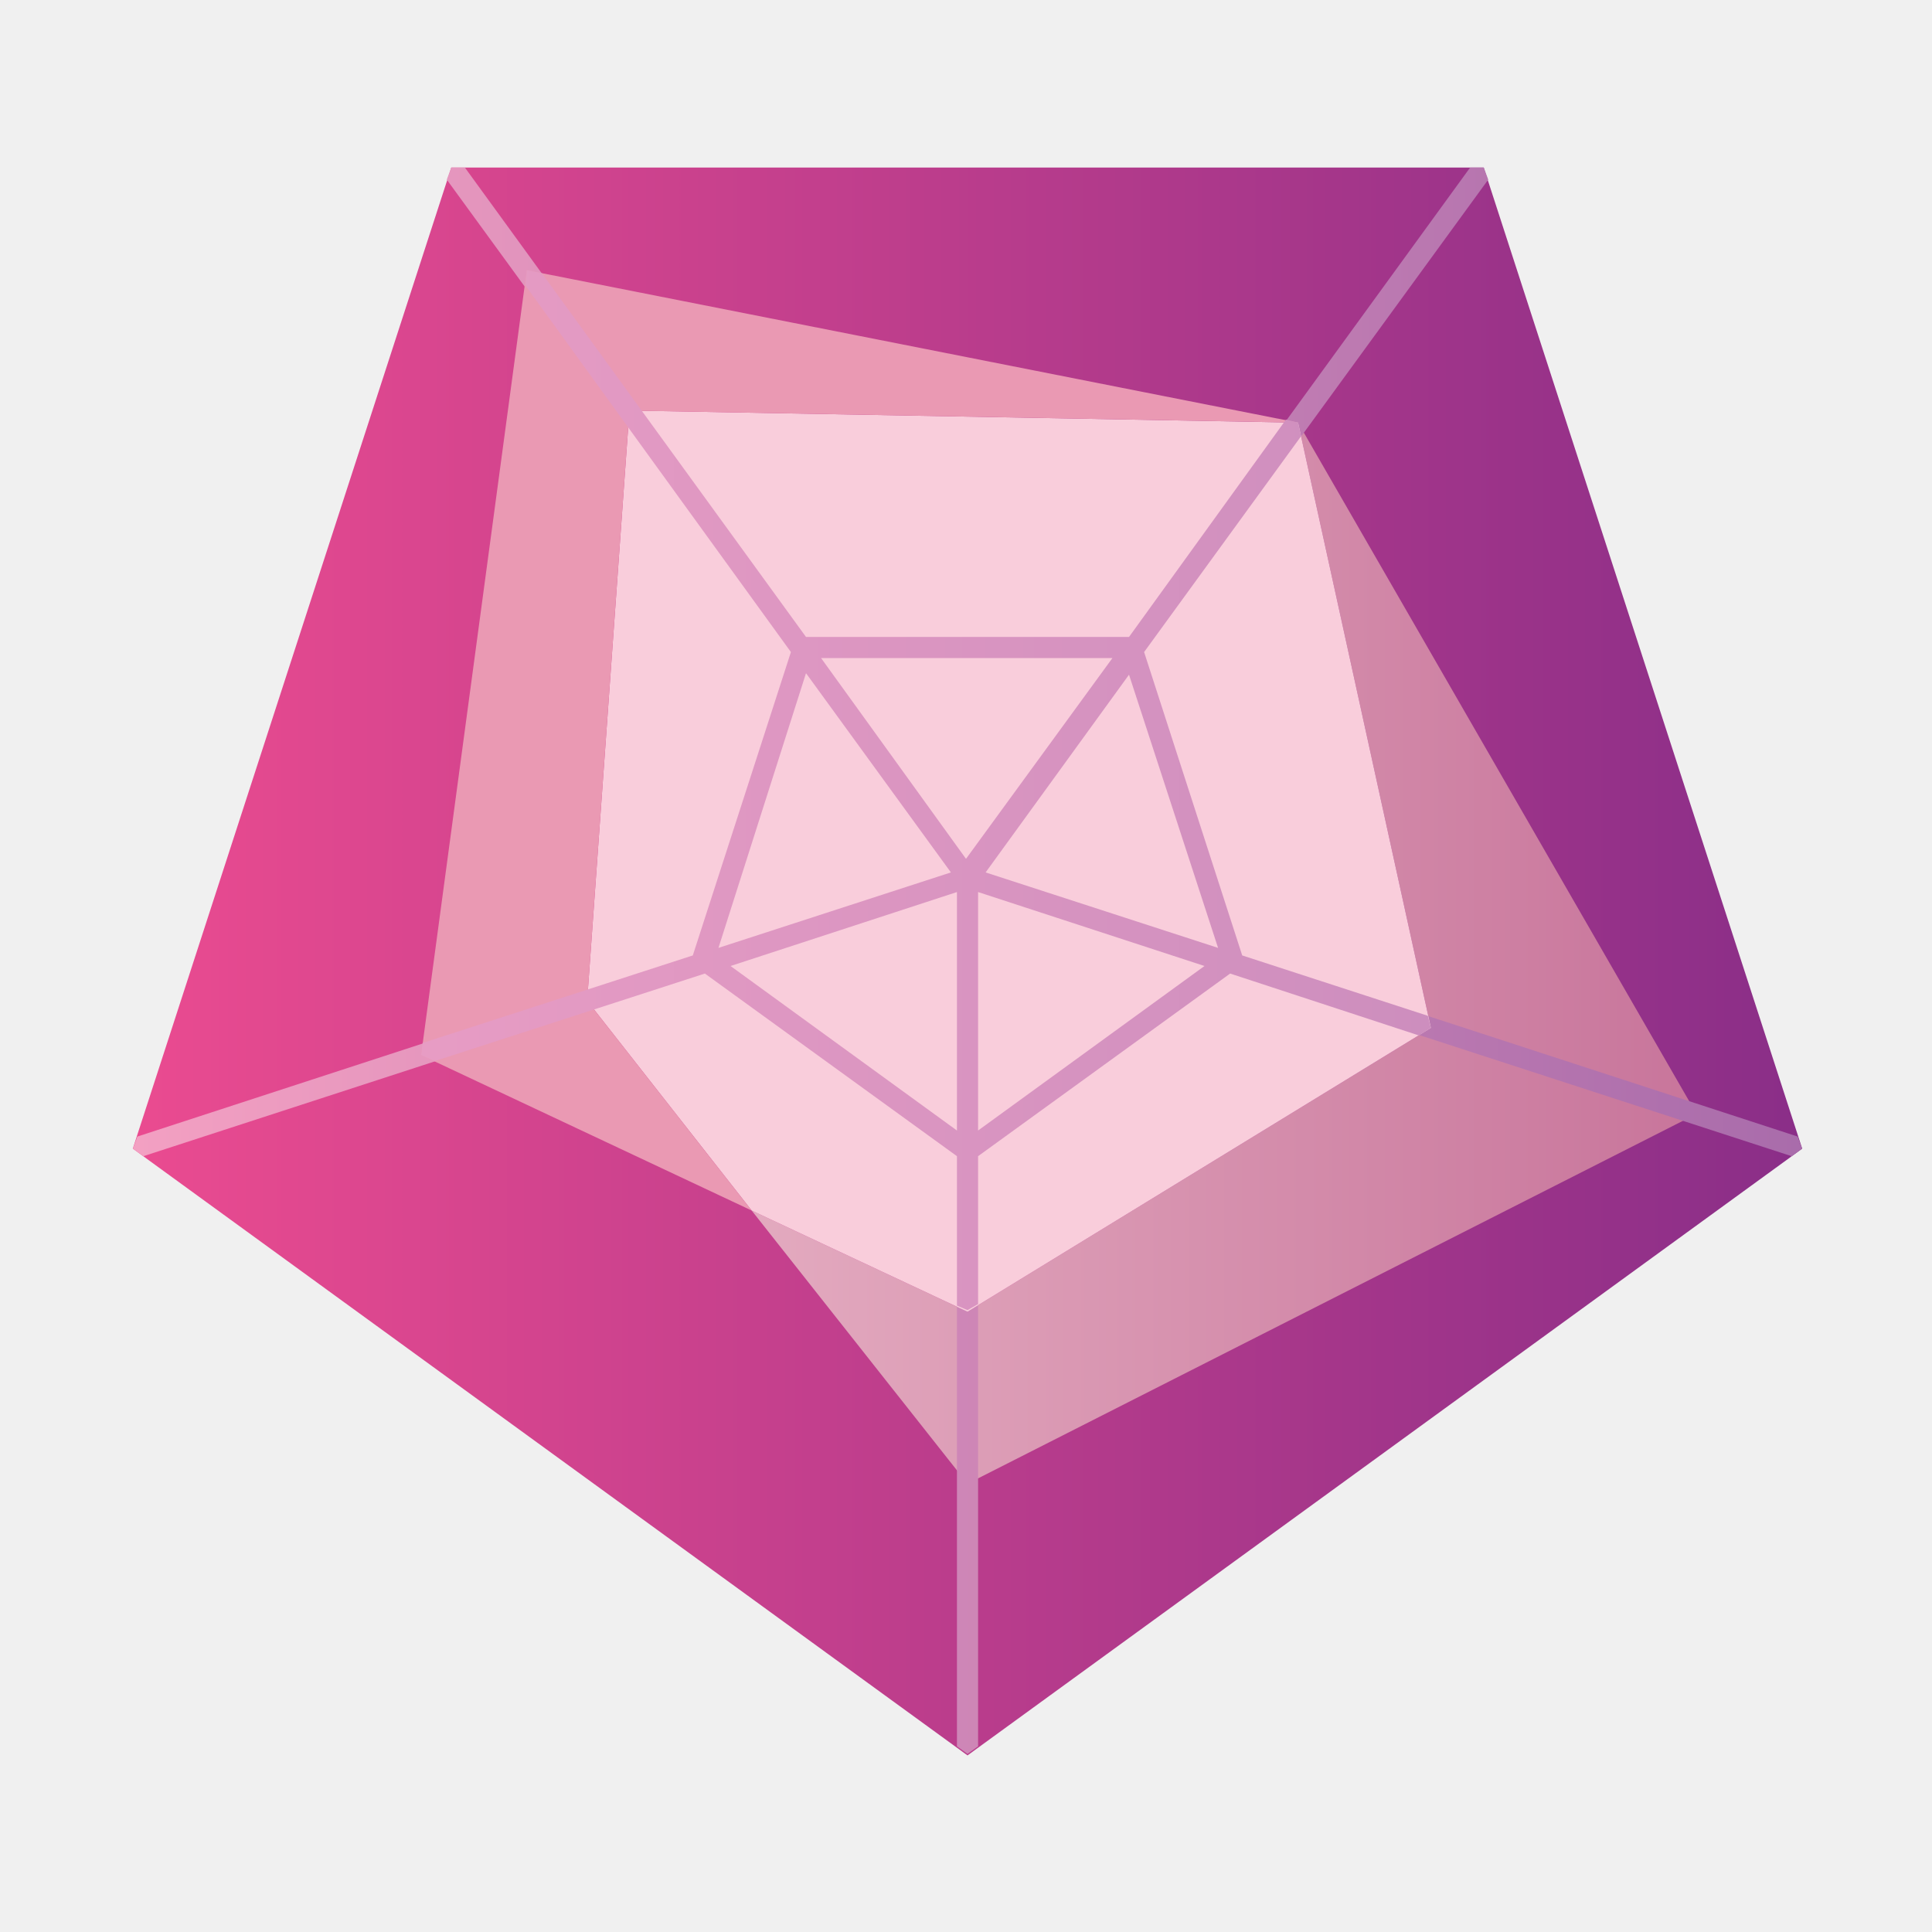
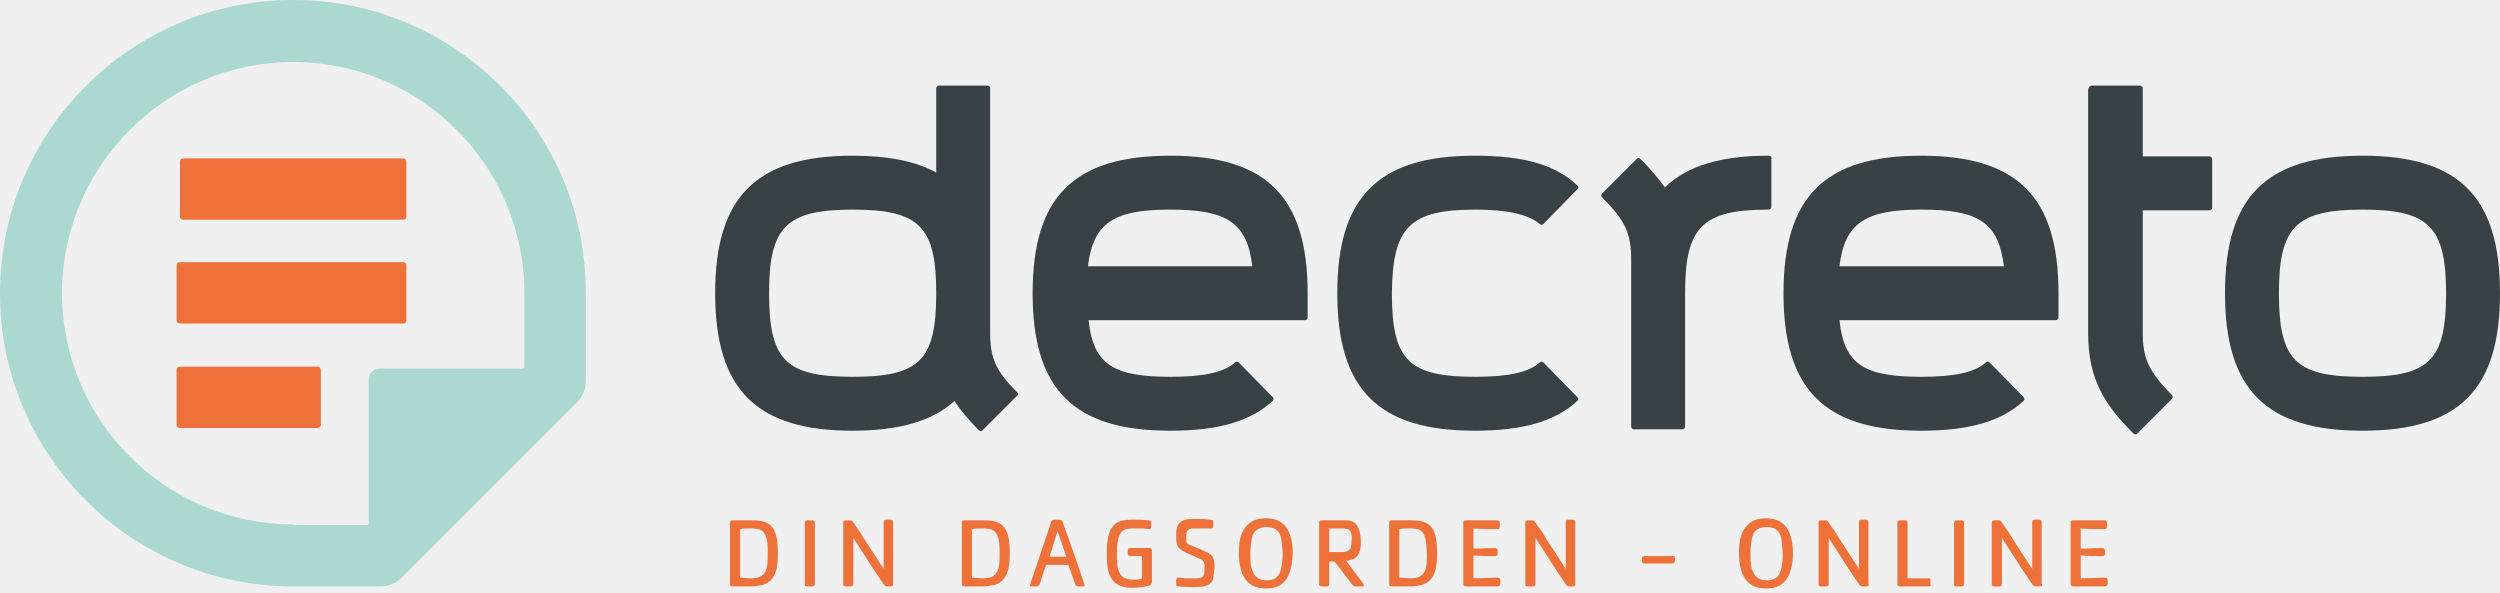
- <svg xmlns="http://www.w3.org/2000/svg" version="1.1" id="Layer_1" x="0px" y="0px" viewBox="0 0 128 128" style="enable-background:new 0 0 128 128;" xml:space="preserve">
-   <style type="text/css">
- 	.st0{fill:url(#SVGID_1_);}
- 	.st1{fill:url(#SVGID_2_);}
- 	.st2{fill:url(#SVGID_3_);}
- 	.st3{fill:#F9CDDB;}
- 	.st4{fill:#EA99B3;}
- 	.st5{fill:url(#SVGID_4_);}
- </style>
-   <g>
-     <linearGradient id="SVGID_1_" gradientUnits="userSpaceOnUse" x1="8.79" y1="63.663" x2="119.421" y2="63.663">
-       <stop offset="0" style="stop-color:#EA4B90" />
-       <stop offset="1" style="stop-color:#8A2E88" />
-     </linearGradient>
-     <polygon class="st0" points="64.1,116.3 119.4,76.1 98.3,11.1 29.9,11.1 8.8,76.1  " />
-     <linearGradient id="SVGID_2_" gradientUnits="userSpaceOnUse" x1="49.773" y1="63.176" x2="112.439" y2="63.176">
-       <stop offset="0" style="stop-color:#E3AABF" />
-       <stop offset="1" style="stop-color:#C8759B" />
-     </linearGradient>
-     <polygon class="st1" points="112.4,73.8 86,28 94.8,68.1 64.1,86.9 49.8,80.2 64.1,98.3  " />
-     <linearGradient id="SVGID_3_" gradientUnits="userSpaceOnUse" x1="8.79" y1="63.663" x2="119.42" y2="63.663">
-       <stop offset="0" style="stop-color:#F3A0C2" />
-       <stop offset="1" style="stop-color:#A96CAB" />
-     </linearGradient>
-     <path class="st2" d="M119.4,76.1l-0.3-0.8l-36.8-12l-6.5-20.1l22.8-31.3l-0.3-0.8l0,0h-0.9L74.8,42.2H53.4L30.8,11.1h-0.9l-0.3,0.8   l22.8,31.3l-6.5,20.1l-36.8,12l-0.3,0.8l0,0l0.7,0.5l37.2-12.1l16.7,12.1v39.1l0.7,0.5l0.7-0.5V76.6l16.7-12.1l37.2,12.1   L119.4,76.1L119.4,76.1z M53.4,44.6L63,57.8l-15.4,5L53.4,44.6z M63.4,74.9L48.4,64l15-4.9V74.9z M64.1,56.9l-9.7-13.3h19.3   L64.1,56.9z M64.8,74.9V59.1l15,4.9L64.8,74.9z M65.3,57.8l9.5-13.1l5.9,18.1L65.3,57.8z" />
-     <polygon class="st3" points="94.8,68.1 86,28 41.7,27.2 38.9,66.3 49.8,80.2 64.1,86.9  " />
-     <polygon class="st4" points="41.7,27.2 86,28 34.9,17.9 27.9,69.9 49.8,80.2 38.9,66.3  " />
-     <linearGradient id="SVGID_4_" gradientUnits="userSpaceOnUse" x1="27.91" y1="52.407" x2="94.796" y2="52.407">
-       <stop offset="0" style="stop-color:#E79CC4" />
-       <stop offset="1" style="stop-color:#CD8EBE" />
-     </linearGradient>
-     <path class="st5" d="M64.8,76.6l16.7-12.1L94,68.6l0.8-0.5l-0.2-0.8l-12.3-4l-6.5-20.1l10.4-14.3L86,28l-0.8-0.2L74.8,42.2H53.4   L35.9,18.1l-1-0.2l-0.1,1l17.6,24.3l-6.5,20.1L28,69.1l-0.1,0.8l0.9,0.4l17.9-5.8l16.7,12.1v9.9l0.7,0.3l0.7-0.4V76.6z M64.8,74.9   V59.1l15,4.9L64.8,74.9z M80.7,62.8l-15.4-5l9.5-13.1L80.7,62.8z M53.4,44.6L63,57.8l-15.4,5L53.4,44.6z M63.4,74.9L48.4,64l15-4.9   V74.9z M54.4,43.6h19.3l-9.7,13.3L54.4,43.6z" />
+ <svg xmlns="http://www.w3.org/2000/svg" width="190" height="45" viewBox="0 0 190 45" fill="none">
+   <g clip-path="url(#clip0)">
+     <path d="M57.937 44.465C57.681 44.516 57.374 44.567 57.066 44.567H55.735C55.53 44.567 55.478 44.516 55.478 44.362V39.752C55.478 39.547 55.53 39.547 55.735 39.547H57.066C57.425 39.547 57.835 39.547 58.194 39.701C59.116 40.059 59.116 41.34 59.116 42.108C59.116 43.031 59.013 44.157 57.937 44.465ZM57.784 40.264C57.579 40.162 57.169 40.162 56.913 40.162C56.708 40.162 56.452 40.162 56.247 40.213V43.901C56.503 43.901 56.81 43.953 57.118 43.953C58.296 43.953 58.347 43.133 58.347 42.16C58.347 41.545 58.398 40.572 57.784 40.264Z" fill="#EE713A" />
+     <path d="M61.728 44.567H61.421C61.216 44.567 61.165 44.567 61.165 44.362V39.752C61.165 39.598 61.216 39.547 61.37 39.547H61.728C61.882 39.547 61.933 39.598 61.933 39.752V44.362C61.933 44.465 61.882 44.567 61.728 44.567Z" fill="#EE713A" />
+     <path d="M67.517 44.567C67.363 44.567 67.312 44.567 67.209 44.465C67.107 44.362 67.056 44.209 66.953 44.106C66.748 43.799 66.543 43.492 66.339 43.184C65.826 42.416 65.365 41.647 64.853 40.879V44.362C64.853 44.516 64.802 44.567 64.648 44.567H64.341C64.136 44.567 64.085 44.567 64.085 44.362V39.752C64.085 39.547 64.136 39.547 64.341 39.547H64.546C64.699 39.547 64.751 39.547 64.802 39.65C64.904 39.752 64.955 39.906 65.058 40.008C65.263 40.316 65.468 40.572 65.621 40.879C66.134 41.647 66.646 42.467 67.158 43.235V39.701C67.158 39.496 67.209 39.496 67.363 39.496H67.671C67.824 39.496 67.875 39.547 67.875 39.701V44.311C67.927 44.618 67.722 44.567 67.517 44.567Z" fill="#EE713A" />
+     <path d="M75.559 44.465C75.303 44.516 74.996 44.567 74.689 44.567H73.357C73.152 44.567 73.1 44.516 73.1 44.362V39.752C73.1 39.547 73.152 39.547 73.357 39.547H74.689C75.047 39.547 75.457 39.547 75.816 39.701C76.738 40.059 76.738 41.34 76.738 42.108C76.738 43.031 76.635 44.157 75.559 44.465ZM75.406 40.264C75.201 40.162 74.791 40.162 74.535 40.162C74.33 40.162 74.074 40.162 73.869 40.213V43.901C74.125 43.901 74.432 43.953 74.74 43.953C75.918 43.953 75.969 43.133 75.969 42.16C75.969 41.545 76.02 40.572 75.406 40.264Z" fill="#EE713A" />
+     <path d="M82.373 44.567H81.963C81.809 44.567 81.758 44.516 81.707 44.362L81.194 42.928C80.631 42.928 80.067 42.928 79.504 42.928L79.043 44.311C78.992 44.465 78.94 44.567 78.787 44.567H78.428C78.377 44.567 78.274 44.567 78.274 44.516C78.274 44.465 78.326 44.362 78.326 44.311L79.862 39.752C79.914 39.547 79.965 39.496 80.17 39.496H80.477C80.682 39.496 80.733 39.547 80.784 39.752C80.938 40.111 82.424 44.362 82.424 44.465C82.475 44.516 82.424 44.567 82.373 44.567ZM80.375 40.367L79.76 42.313C80.17 42.313 80.631 42.313 81.041 42.313L80.375 40.367Z" fill="#EE713A" />
+     <path d="M87.29 44.516C86.983 44.618 86.471 44.67 86.163 44.67C85.856 44.67 85.549 44.67 85.293 44.567C84.165 44.26 84.114 43.031 84.114 42.108C84.114 41.289 84.165 40.008 85.036 39.65C85.395 39.496 85.805 39.496 86.163 39.496C86.522 39.496 86.88 39.496 87.239 39.547C87.342 39.547 87.495 39.547 87.495 39.701V39.957C87.495 40.059 87.495 40.213 87.342 40.213C87.188 40.213 87.034 40.162 86.88 40.162C86.676 40.162 86.471 40.162 86.317 40.162C86.061 40.162 85.651 40.162 85.446 40.264C84.883 40.52 84.883 41.596 84.883 42.16C84.883 42.826 84.883 43.85 85.702 44.004C85.907 44.055 86.112 44.055 86.317 44.055C86.471 44.055 86.624 44.004 86.778 44.004V42.262H85.907C85.651 42.262 85.702 42.057 85.702 41.904C85.702 41.75 85.702 41.647 85.907 41.647H87.342C87.495 41.647 87.546 41.699 87.546 41.852V44.26C87.495 44.414 87.444 44.465 87.29 44.516Z" fill="#EE713A" />
+     <path d="M92.157 44.106C91.901 44.618 91.235 44.618 90.722 44.618C90.364 44.618 90.005 44.618 89.647 44.567C89.544 44.567 89.391 44.567 89.391 44.414V44.157C89.391 44.004 89.391 43.901 89.544 43.901C89.749 43.901 89.954 43.953 90.108 43.953C90.364 43.953 90.62 43.953 90.825 43.953C91.337 43.953 91.542 43.901 91.542 43.287C91.542 42.877 91.593 42.621 91.184 42.467C90.876 42.313 90.569 42.211 90.261 42.057C89.493 41.699 89.391 41.545 89.391 40.725C89.391 40.367 89.391 39.957 89.698 39.701C90.005 39.393 90.569 39.445 91.03 39.445C91.337 39.445 91.645 39.445 91.952 39.496C92.054 39.496 92.208 39.496 92.208 39.65V39.906C92.208 40.059 92.208 40.162 92.054 40.162C91.952 40.162 91.798 40.162 91.696 40.162C91.542 40.162 91.388 40.162 91.235 40.162C91.03 40.162 90.876 40.162 90.722 40.162C90.159 40.162 90.159 40.418 90.159 40.879C90.159 41.237 90.159 41.34 90.518 41.442C90.722 41.545 90.927 41.647 91.132 41.699C91.337 41.801 91.593 41.904 91.798 42.006C92.259 42.262 92.311 42.569 92.311 43.082C92.259 43.338 92.259 43.85 92.157 44.106Z" fill="#EE713A" />
+     <path d="M97.74 44.055C97.331 44.567 96.87 44.721 96.204 44.721C95.589 44.721 95.077 44.567 94.667 44.055C94.257 43.492 94.155 42.723 94.155 42.057C94.155 41.34 94.206 40.623 94.667 40.059C95.077 39.547 95.538 39.393 96.204 39.393C96.819 39.393 97.331 39.547 97.74 40.059C98.15 40.623 98.253 41.391 98.253 42.057C98.202 42.723 98.15 43.44 97.74 44.055ZM97.279 40.623C97.075 40.162 96.665 40.059 96.255 40.059C95.845 40.059 95.384 40.213 95.23 40.623C95.077 40.981 95.025 41.647 95.025 42.057C95.025 42.467 95.025 43.133 95.23 43.492C95.435 43.953 95.845 44.106 96.255 44.106C96.716 44.106 97.126 43.953 97.279 43.492C97.433 43.133 97.484 42.467 97.484 42.057C97.433 41.647 97.433 40.981 97.279 40.623Z" fill="#EE713A" />
+     <path d="M103.58 44.567H103.119C102.966 44.567 102.863 44.567 102.761 44.414L101.429 42.672H101.019V44.362C101.019 44.516 100.968 44.567 100.814 44.567H100.507C100.302 44.567 100.251 44.516 100.251 44.362V39.752C100.251 39.547 100.302 39.547 100.507 39.547H101.89C102.351 39.547 102.761 39.496 103.068 39.854C103.375 40.213 103.427 40.828 103.427 41.237C103.427 42.006 103.171 42.569 102.3 42.621L103.58 44.311C103.632 44.362 103.632 44.414 103.632 44.465C103.734 44.516 103.683 44.567 103.58 44.567ZM102.453 40.213C102.3 40.162 102.044 40.162 101.89 40.162C101.634 40.162 101.326 40.162 101.019 40.162V41.955H101.992C102.607 41.955 102.71 41.699 102.71 41.135C102.761 40.93 102.761 40.367 102.453 40.213Z" fill="#EE713A" />
+     <path d="M108.037 44.465C107.781 44.516 107.474 44.567 107.166 44.567H105.834C105.629 44.567 105.578 44.516 105.578 44.362V39.752C105.578 39.547 105.629 39.547 105.834 39.547H107.166C107.525 39.547 107.935 39.547 108.293 39.701C109.215 40.059 109.215 41.34 109.215 42.108C109.215 43.031 109.113 44.157 108.037 44.465ZM107.883 40.264C107.679 40.162 107.269 40.162 107.013 40.162C106.808 40.162 106.552 40.162 106.347 40.213V43.901C106.603 43.901 106.91 43.953 107.218 43.953C108.396 43.953 108.447 43.133 108.447 42.16C108.396 41.545 108.447 40.572 107.883 40.264Z" fill="#EE713A" />
+     <path d="M113.774 44.567H111.469C111.264 44.567 111.213 44.516 111.213 44.362V39.752C111.213 39.547 111.264 39.547 111.469 39.547H113.774C114.031 39.547 113.979 39.752 113.979 39.957C113.979 40.111 113.979 40.213 113.774 40.213C113.16 40.213 112.545 40.213 111.982 40.162V41.699C112.545 41.699 113.109 41.647 113.621 41.647C113.826 41.647 113.826 41.852 113.826 42.006C113.826 42.16 113.826 42.262 113.621 42.262C113.057 42.262 112.545 42.262 111.982 42.211V43.953C112.596 43.953 113.211 43.901 113.826 43.901C113.979 43.901 114.031 44.004 114.031 44.157V44.362C113.979 44.516 113.928 44.567 113.774 44.567Z" fill="#EE713A" />
+     <path d="M119.358 44.567C119.205 44.567 119.153 44.567 119.051 44.465C118.948 44.362 118.897 44.209 118.795 44.106C118.59 43.799 118.385 43.492 118.18 43.184C117.668 42.416 117.207 41.647 116.694 40.879V44.362C116.694 44.516 116.643 44.567 116.49 44.567H116.182C115.977 44.567 115.926 44.567 115.926 44.362V39.752C115.926 39.547 115.977 39.547 116.182 39.547H116.387C116.541 39.547 116.592 39.547 116.643 39.65C116.746 39.752 116.797 39.906 116.899 40.008C117.104 40.316 117.309 40.572 117.463 40.879C117.975 41.647 118.487 42.467 119 43.235V39.701C119 39.496 119.051 39.496 119.205 39.496H119.512C119.666 39.496 119.717 39.547 119.717 39.701V44.311C119.768 44.618 119.563 44.567 119.358 44.567Z" fill="#EE713A" />
+     <path d="M127.042 42.826H124.993C124.84 42.826 124.788 42.774 124.788 42.621V42.416C124.788 42.313 124.891 42.262 124.993 42.262H127.094C127.247 42.262 127.298 42.262 127.298 42.416V42.621C127.247 42.774 127.247 42.826 127.042 42.826Z" fill="#EE713A" />
+     <path d="M135.751 44.055C135.341 44.567 134.88 44.721 134.214 44.721C133.599 44.721 133.087 44.567 132.677 44.055C132.267 43.492 132.165 42.723 132.165 42.057C132.165 41.34 132.216 40.623 132.677 40.059C133.087 39.547 133.548 39.393 134.214 39.393C134.829 39.393 135.341 39.547 135.751 40.059C136.161 40.623 136.263 41.391 136.263 42.057C136.263 42.723 136.161 43.44 135.751 44.055ZM135.29 40.623C135.085 40.162 134.675 40.059 134.265 40.059C133.804 40.059 133.394 40.213 133.241 40.623C133.087 40.981 133.036 41.647 133.036 42.057C133.036 42.467 133.036 43.133 133.241 43.492C133.446 43.953 133.856 44.106 134.265 44.106C134.726 44.106 135.136 43.953 135.29 43.492C135.444 43.133 135.495 42.467 135.495 42.057C135.444 41.647 135.444 40.981 135.29 40.623Z" fill="#EE713A" />
+     <path d="M141.642 44.567C141.488 44.567 141.437 44.567 141.335 44.465C141.232 44.362 141.181 44.209 141.078 44.106C140.874 43.799 140.669 43.492 140.464 43.184C139.951 42.416 139.49 41.647 138.978 40.879V44.362C138.978 44.516 138.927 44.567 138.773 44.567H138.466C138.261 44.567 138.21 44.567 138.21 44.362V39.752C138.21 39.547 138.261 39.547 138.466 39.547H138.671C138.824 39.547 138.876 39.547 138.927 39.65C139.029 39.752 139.081 39.906 139.183 40.008C139.388 40.316 139.593 40.572 139.747 40.879C140.259 41.647 140.771 42.467 141.283 43.235V39.701C141.283 39.496 141.335 39.496 141.488 39.496H141.796C141.949 39.496 142.001 39.547 142.001 39.701V44.311C142.103 44.618 141.898 44.567 141.642 44.567Z" fill="#EE713A" />
+     <path d="M146.56 44.567H144.459C144.254 44.567 144.203 44.516 144.203 44.362V39.752C144.203 39.547 144.254 39.547 144.459 39.547H144.767C144.92 39.547 144.972 39.598 144.972 39.752V43.953C145.484 43.953 146.047 43.953 146.56 43.953C146.765 43.953 146.713 44.055 146.713 44.209V44.414C146.765 44.516 146.713 44.567 146.56 44.567Z" fill="#EE713A" />
+     <path d="M149.07 44.567H148.762C148.558 44.567 148.506 44.567 148.506 44.362V39.752C148.506 39.598 148.558 39.547 148.711 39.547H149.07C149.224 39.547 149.275 39.598 149.275 39.752V44.362C149.275 44.465 149.224 44.567 149.07 44.567Z" fill="#EE713A" />
+     <path d="M154.807 44.567C154.654 44.567 154.602 44.567 154.5 44.465C154.397 44.362 154.346 44.209 154.244 44.106C154.039 43.799 153.834 43.492 153.629 43.184C153.117 42.416 152.656 41.647 152.143 40.879V44.362C152.143 44.516 152.092 44.567 151.938 44.567H151.631C151.426 44.567 151.375 44.567 151.375 44.362V39.752C151.375 39.547 151.426 39.547 151.631 39.547H151.836C151.99 39.547 152.041 39.547 152.092 39.65C152.195 39.752 152.246 39.906 152.348 40.008C152.553 40.316 152.758 40.572 152.912 40.879C153.424 41.647 153.936 42.467 154.449 43.235V39.701C154.449 39.496 154.5 39.496 154.653 39.496H154.961C155.115 39.496 155.166 39.547 155.166 39.701V44.311C155.268 44.618 155.063 44.567 154.807 44.567Z" fill="#EE713A" />
+     <path d="M159.93 44.567H157.625C157.42 44.567 157.369 44.516 157.369 44.362V39.752C157.369 39.547 157.42 39.547 157.625 39.547H159.93C160.186 39.547 160.135 39.752 160.135 39.957C160.135 40.111 160.135 40.213 159.93 40.213C159.315 40.213 158.7 40.213 158.137 40.162V41.699C158.7 41.699 159.264 41.647 159.776 41.647C159.981 41.647 159.981 41.852 159.981 42.006C159.981 42.16 159.981 42.262 159.776 42.262C159.213 42.262 158.7 42.262 158.137 42.211V43.953C158.752 43.953 159.366 43.901 159.981 43.901C160.135 43.901 160.186 44.004 160.186 44.157V44.362C160.135 44.516 160.084 44.567 159.93 44.567Z" fill="#EE713A" />
+     <path d="M179.55 11.833C172.224 11.833 169.099 14.958 169.099 22.284C169.099 29.609 172.224 32.734 179.55 32.734C186.875 32.734 190 29.609 190 22.284C190 14.958 186.875 11.833 179.55 11.833ZM179.55 28.636C174.478 28.636 173.198 27.406 173.198 22.284C173.198 17.263 174.478 15.931 179.55 15.931C184.57 15.931 185.902 17.212 185.902 22.284C185.902 27.406 184.621 28.636 179.55 28.636Z" fill="#374146" />
+     <path d="M77.301 29.814C75.662 28.175 75.252 27.201 75.252 25.306V6.711C75.252 6.608 75.15 6.506 75.047 6.506H71.359C71.256 6.506 71.154 6.608 71.154 6.711V13.114C69.566 12.243 67.466 11.833 64.802 11.833C57.476 11.833 54.352 14.958 54.352 22.284C54.352 29.609 57.476 32.734 64.802 32.734C68.285 32.734 70.847 32.017 72.537 30.48C73.049 31.248 73.664 31.965 74.381 32.683C74.484 32.785 74.637 32.785 74.689 32.683L77.301 30.07C77.404 30.019 77.404 29.865 77.301 29.814ZM64.802 28.636C59.73 28.636 58.45 27.406 58.45 22.284C58.45 17.263 59.73 15.931 64.802 15.931C69.873 15.931 71.154 17.212 71.154 22.284C71.154 27.406 69.873 28.636 64.802 28.636Z" fill="#374146" />
+     <path d="M158.752 6.711C158.752 6.608 158.854 6.506 158.957 6.506H162.645C162.747 6.506 162.85 6.608 162.85 6.711V11.885H167.921C168.024 11.885 168.126 11.987 168.126 12.089V15.778C168.126 15.88 168.024 15.983 167.921 15.983H162.85V25.306C162.85 27.253 163.311 28.226 165.053 30.019C165.155 30.121 165.155 30.224 165.053 30.326L162.44 32.939C162.338 33.041 162.235 33.041 162.133 32.939C159.981 30.787 158.7 28.841 158.7 25.357V6.711H158.752Z" fill="#374146" />
+     <path d="M88.93 11.833C81.604 11.833 78.479 14.958 78.479 22.284C78.479 29.609 81.604 32.734 88.93 32.734C92.618 32.734 95.026 32.017 96.716 30.48C96.819 30.378 96.819 30.275 96.716 30.173L94.155 27.56C94.052 27.457 93.95 27.457 93.847 27.56C92.977 28.328 91.388 28.636 88.981 28.636C84.678 28.636 83.09 27.765 82.731 24.333H99.175C99.277 24.333 99.38 24.23 99.38 24.128V22.284C99.38 14.958 96.255 11.833 88.93 11.833ZM82.68 20.235C83.09 16.905 84.678 15.931 88.93 15.931C93.181 15.931 94.769 16.854 95.179 20.235H82.68Z" fill="#374146" />
+     <path d="M145.996 11.833C138.671 11.833 135.546 14.958 135.546 22.284C135.546 29.609 138.671 32.734 145.996 32.734C149.684 32.734 152.092 32.017 153.783 30.48C153.885 30.378 153.885 30.275 153.783 30.173L151.221 27.56C151.119 27.457 151.016 27.457 150.914 27.56C150.043 28.328 148.455 28.636 146.047 28.636C141.744 28.636 140.156 27.765 139.798 24.333H156.242C156.344 24.333 156.446 24.23 156.446 24.128V22.284C156.446 14.958 153.322 11.833 145.996 11.833ZM139.798 20.235C140.208 16.905 141.796 15.931 146.047 15.931C150.299 15.931 151.887 16.854 152.297 20.235H139.798Z" fill="#374146" />
+     <path d="M112.135 15.931C114.543 15.931 116.131 16.29 117.002 17.007C117.104 17.11 117.207 17.11 117.309 17.007L119.871 14.395C119.973 14.292 119.973 14.19 119.871 14.087C118.18 12.499 115.772 11.833 112.084 11.833C104.759 11.833 101.634 14.958 101.634 22.284C101.634 29.609 104.759 32.734 112.084 32.734C115.772 32.734 118.18 32.017 119.871 30.48C119.973 30.378 119.973 30.275 119.871 30.173L117.309 27.56C117.207 27.457 117.104 27.457 117.002 27.56C116.131 28.328 114.543 28.636 112.135 28.636C107.064 28.636 105.783 27.406 105.783 22.284C105.834 17.263 107.115 15.931 112.135 15.931Z" fill="#374146" />
+     <path d="M134.419 11.833C130.782 11.833 128.221 12.602 126.53 14.241C126.018 13.524 125.403 12.807 124.686 12.089C124.583 11.987 124.481 11.987 124.378 12.089L121.766 14.702C121.663 14.805 121.663 14.907 121.766 15.009C123.508 16.751 123.969 17.724 123.969 19.722V32.426C123.969 32.529 124.071 32.631 124.174 32.631H127.862C127.964 32.631 128.067 32.529 128.067 32.426V26.997V22.284C128.067 17.263 129.347 15.931 134.419 15.931C134.521 15.931 134.624 15.829 134.624 15.727V12.038C134.675 11.936 134.573 11.833 134.419 11.833Z" fill="#374146" />
+     <path d="M30.89 24.333C30.89 24.486 30.787 24.589 30.634 24.589H13.678C13.524 24.589 13.421 24.486 13.421 24.333V20.183C13.421 20.03 13.524 19.927 13.678 19.927H30.634C30.787 19.927 30.89 20.03 30.89 20.183V24.333Z" fill="#EE713A" />
+     <path d="M30.89 16.444C30.89 16.598 30.787 16.7 30.634 16.7H13.934C13.78 16.7 13.678 16.598 13.678 16.444V12.294C13.678 12.141 13.78 12.038 13.934 12.038H30.634C30.787 12.038 30.89 12.141 30.89 12.294V16.444Z" fill="#EE713A" />
+     <path d="M24.384 32.273C24.384 32.426 24.282 32.529 24.128 32.529H13.678C13.524 32.529 13.421 32.426 13.421 32.273V28.123C13.421 27.97 13.524 27.867 13.678 27.867H24.128C24.282 27.867 24.384 27.97 24.384 28.123V32.273Z" fill="#EE713A" />
+     <path d="M22.284 0C9.989 0 0 9.989 0 22.284C0 34.578 9.989 44.567 22.284 44.567H28.892C29.507 44.567 30.121 44.311 30.531 43.901L43.85 30.582C44.311 30.121 44.516 29.558 44.516 28.943V22.284C44.567 9.989 34.578 0 22.284 0ZM22.284 39.854C12.602 39.854 4.713 31.965 4.713 22.284C4.713 12.602 12.602 4.713 22.284 4.713C31.965 4.713 39.854 12.602 39.854 22.284V27.919L39.752 28.021H28.789C28.38 28.021 28.021 28.38 28.021 28.789V39.803L27.919 39.906H22.284V39.854Z" fill="#ABD8D0" />
  </g>
+   <defs>
+     <clipPath id="clip0">
+       <rect width="190" height="44.721" fill="white" />
+     </clipPath>
+   </defs>
</svg>
